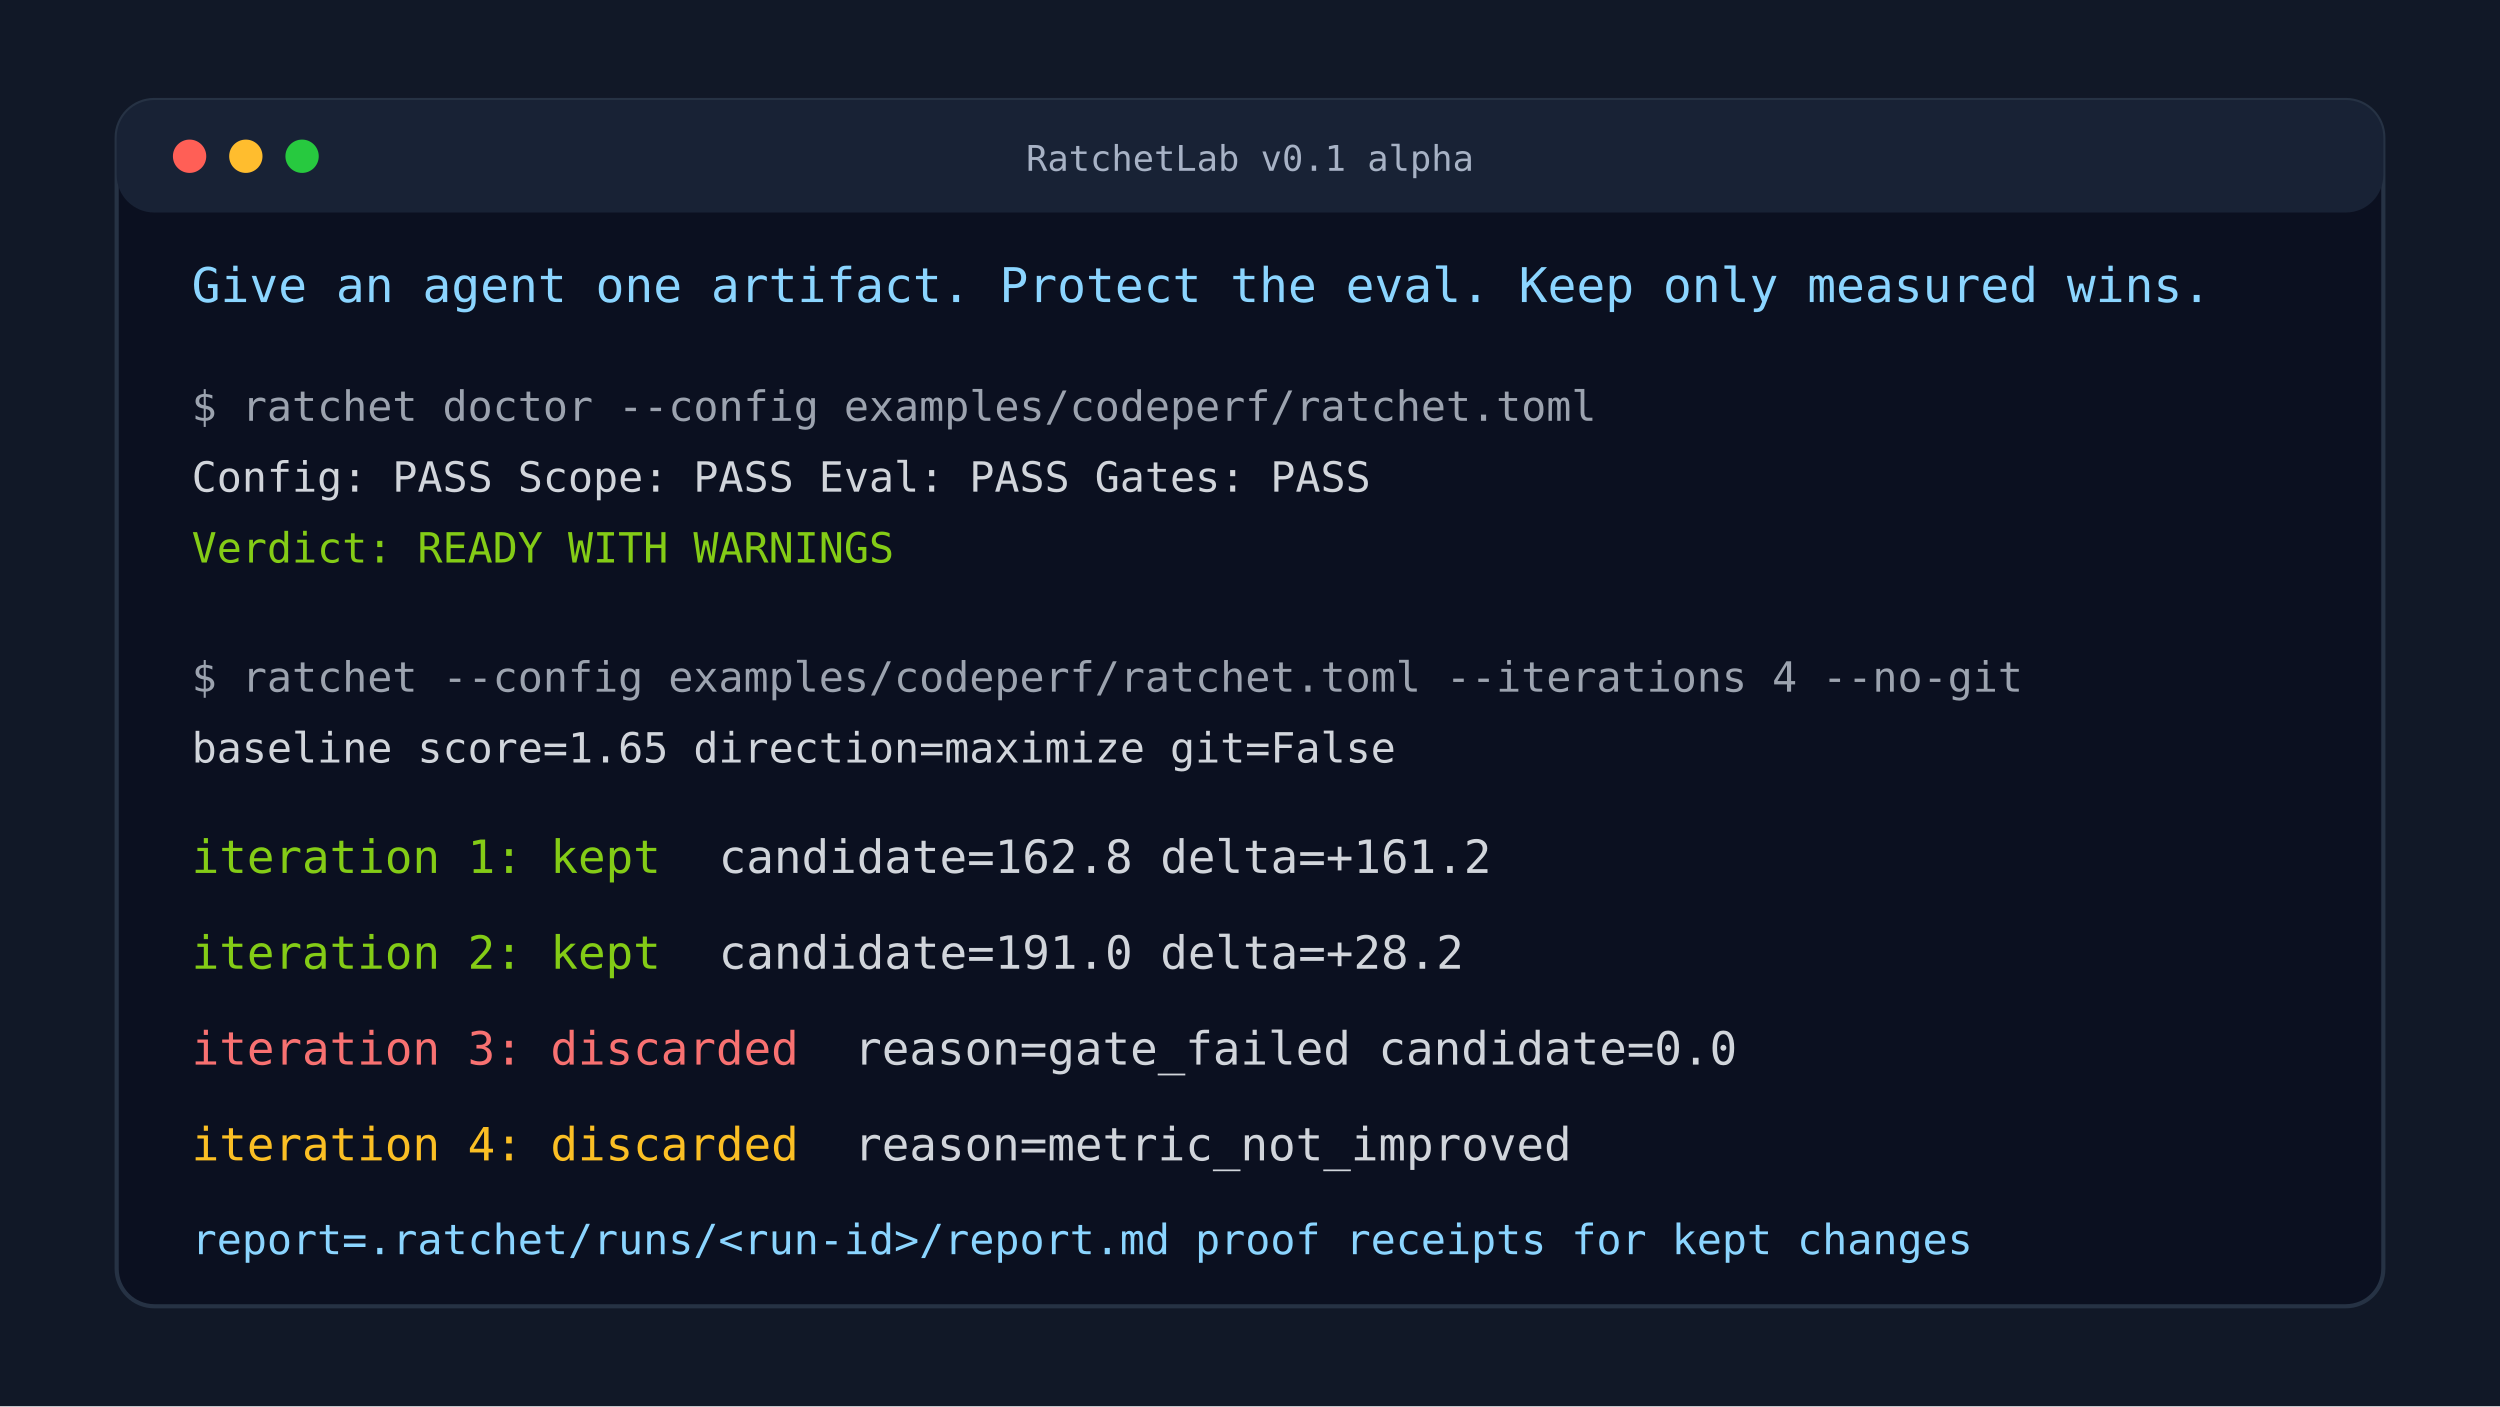
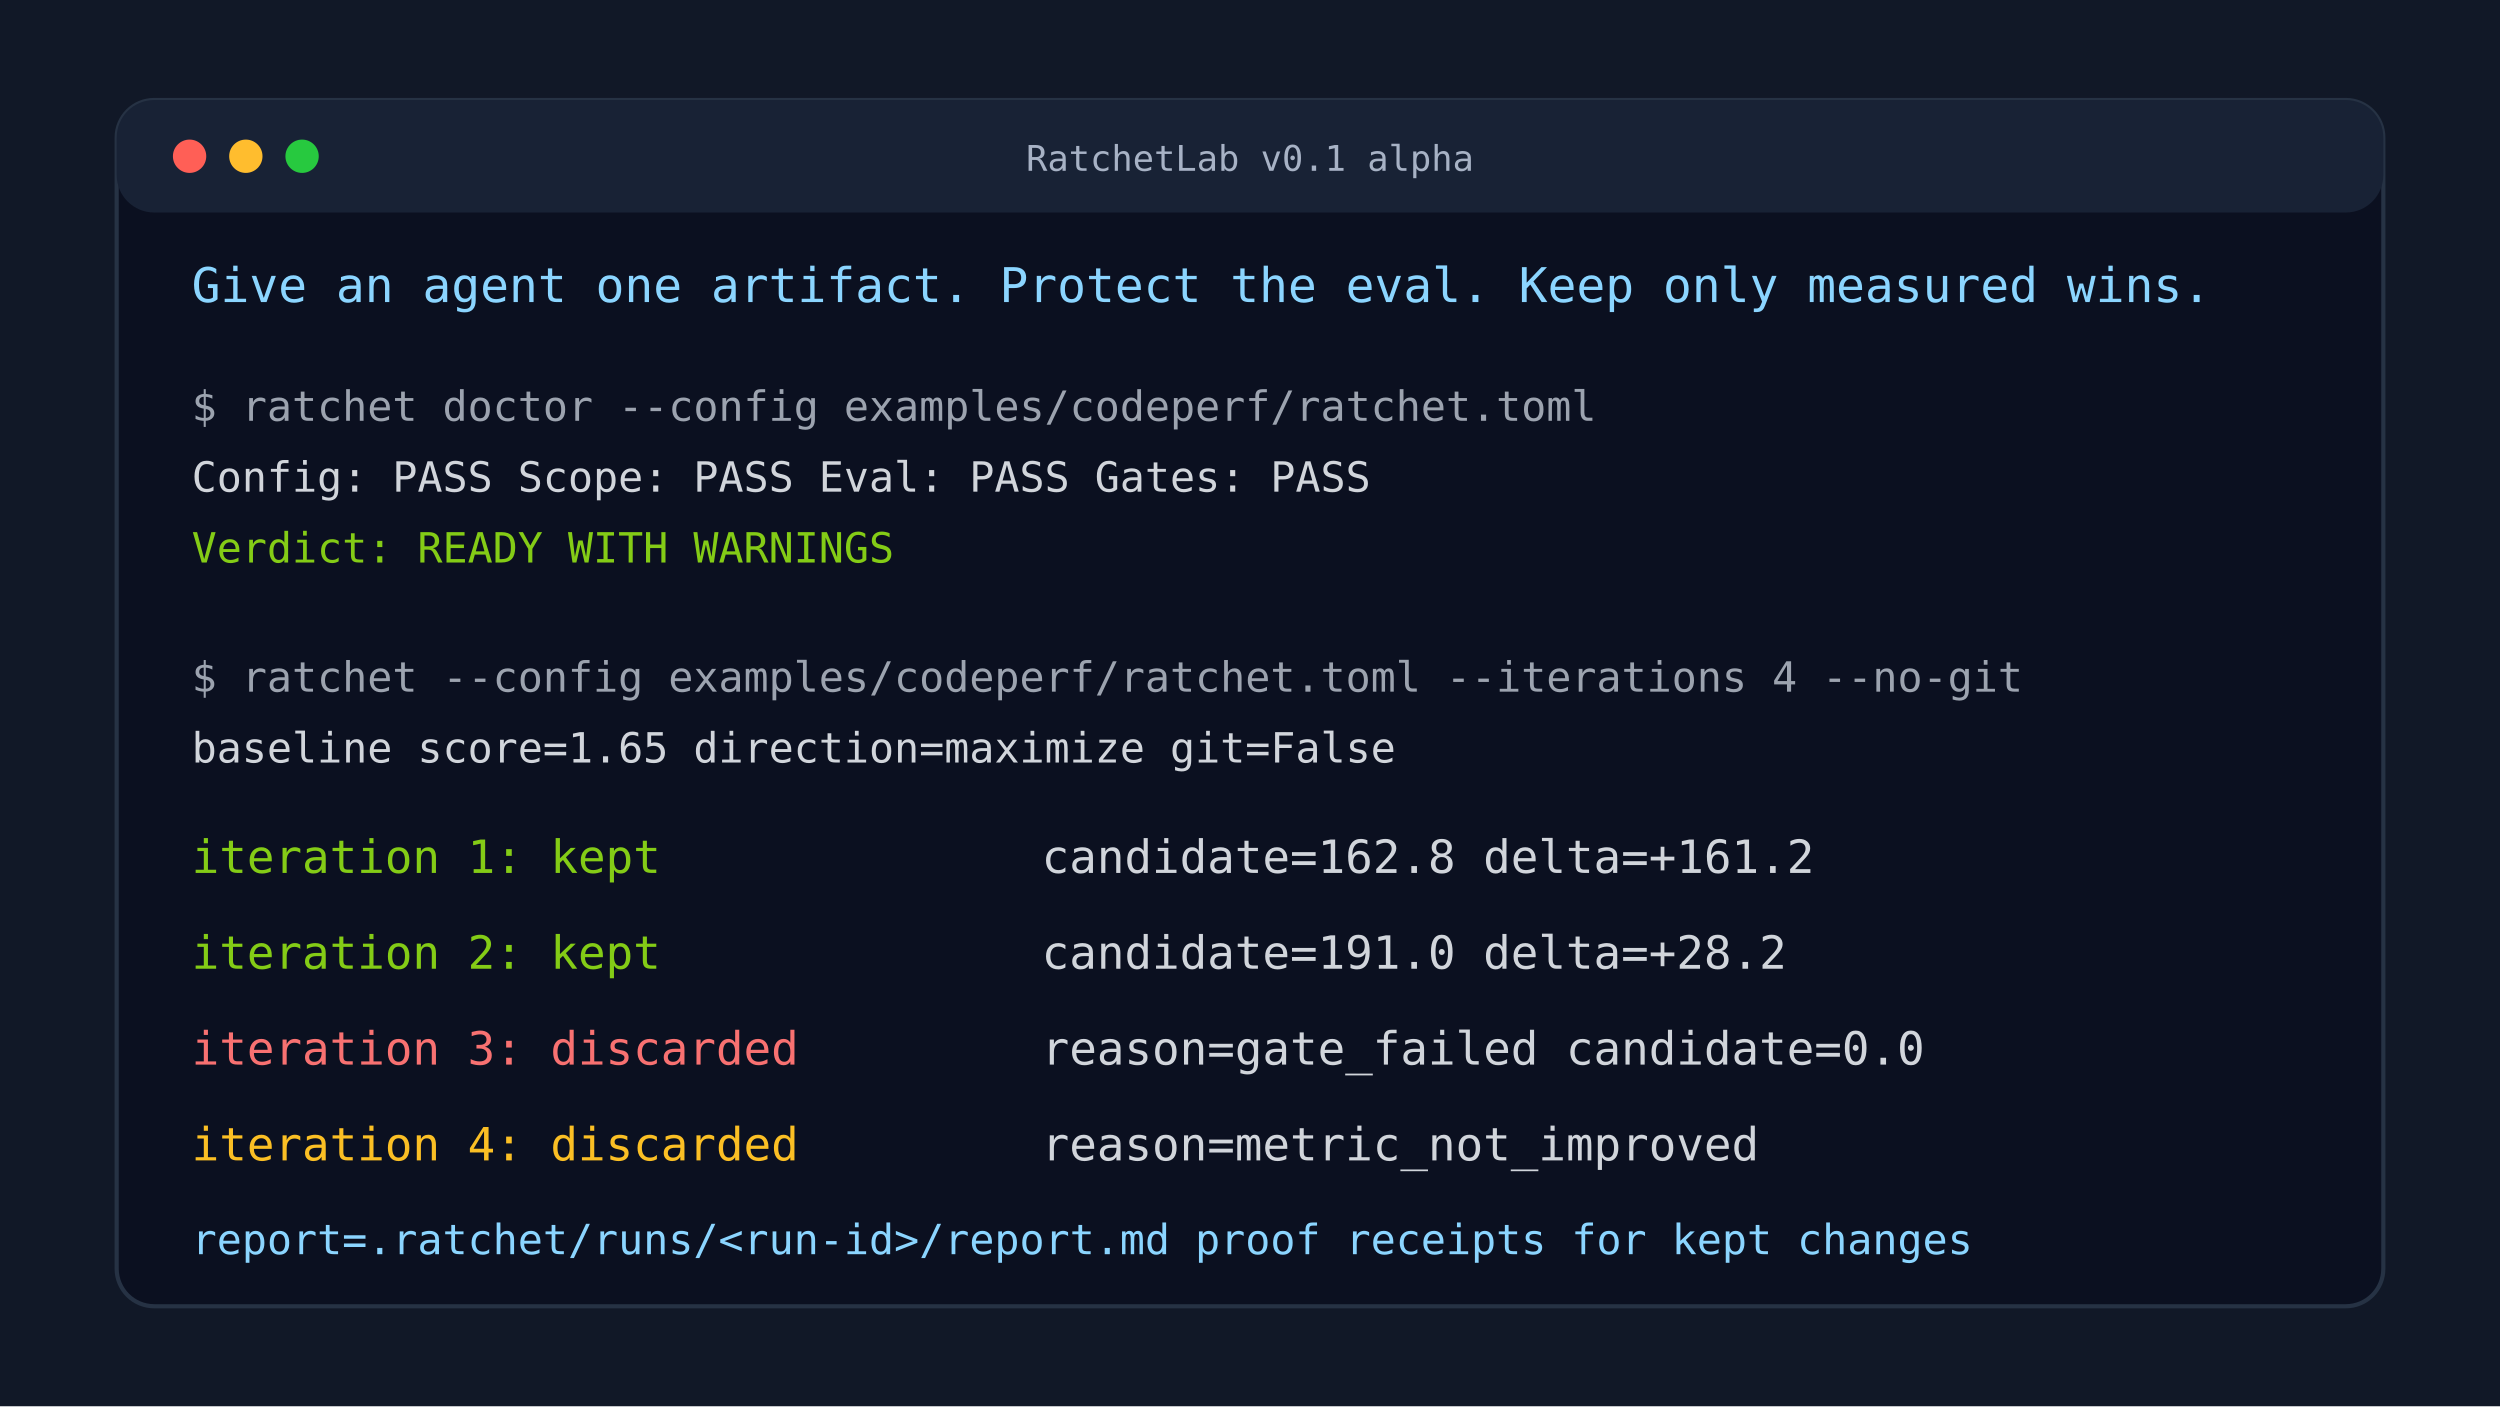
<svg xmlns="http://www.w3.org/2000/svg" width="1200" height="675" viewBox="0 0 1200 675" role="img" aria-labelledby="title desc">
  <rect width="1200" height="675" fill="#111827" />
  <rect x="56" y="48" width="1088" height="579" rx="18" fill="#0b1020" stroke="#263244" stroke-width="2" />
  <rect x="56" y="48" width="1088" height="54" rx="18" fill="#182235" />
  <circle cx="91" cy="75" r="8" fill="#ff5f56" />
  <circle cx="118" cy="75" r="8" fill="#ffbd2e" />
  <circle cx="145" cy="75" r="8" fill="#27c93f" />
  <text x="600" y="82" fill="#a7b2c5" font-family="Menlo, Consolas, monospace" font-size="17" text-anchor="middle">RatchetLab v0.1 alpha</text>
  <text x="92" y="145" fill="#8bd5ff" font-family="Menlo, Consolas, monospace" font-size="23">Give an agent one artifact. Protect the eval. Keep only measured wins.</text>
  <text x="92" y="202" fill="#9ca3af" font-family="Menlo, Consolas, monospace" font-size="20">$ ratchet doctor --config examples/codeperf/ratchet.toml</text>
  <text x="92" y="236" fill="#d1d5db" font-family="Menlo, Consolas, monospace" font-size="20">Config: PASS      Scope: PASS      Eval: PASS      Gates: PASS</text>
  <text x="92" y="270" fill="#84cc16" font-family="Menlo, Consolas, monospace" font-size="20">Verdict: READY WITH WARNINGS</text>
  <text x="92" y="332" fill="#9ca3af" font-family="Menlo, Consolas, monospace" font-size="20">$ ratchet --config examples/codeperf/ratchet.toml --iterations 4 --no-git</text>
  <text x="92" y="366" fill="#d1d5db" font-family="Menlo, Consolas, monospace" font-size="20">baseline score=1.65 direction=maximize git=False</text>
  <text x="92" y="419" fill="#84cc16" font-family="Menlo, Consolas, monospace" font-size="22">iteration 1: kept</text>
-   <text x="345" y="419" fill="#d1d5db" font-family="Menlo, Consolas, monospace" font-size="22">candidate=162.8  delta=+161.2</text>
+   <text x="500" y="419" fill="#d1d5db" font-family="Menlo, Consolas, monospace" font-size="22">candidate=162.8  delta=+161.2</text>
  <text x="92" y="465" fill="#84cc16" font-family="Menlo, Consolas, monospace" font-size="22">iteration 2: kept</text>
-   <text x="345" y="465" fill="#d1d5db" font-family="Menlo, Consolas, monospace" font-size="22">candidate=191.0  delta=+28.2</text>
+   <text x="500" y="465" fill="#d1d5db" font-family="Menlo, Consolas, monospace" font-size="22">candidate=191.0  delta=+28.2</text>
  <text x="92" y="511" fill="#f87171" font-family="Menlo, Consolas, monospace" font-size="22">iteration 3: discarded</text>
-   <text x="410" y="511" fill="#d1d5db" font-family="Menlo, Consolas, monospace" font-size="22">reason=gate_failed candidate=0.0</text>
+   <text x="500" y="511" fill="#d1d5db" font-family="Menlo, Consolas, monospace" font-size="22">reason=gate_failed candidate=0.0</text>
  <text x="92" y="557" fill="#fbbf24" font-family="Menlo, Consolas, monospace" font-size="22">iteration 4: discarded</text>
-   <text x="410" y="557" fill="#d1d5db" font-family="Menlo, Consolas, monospace" font-size="22">reason=metric_not_improved</text>
+   <text x="500" y="557" fill="#d1d5db" font-family="Menlo, Consolas, monospace" font-size="22">reason=metric_not_improved</text>
  <text x="92" y="602" fill="#8bd5ff" font-family="Menlo, Consolas, monospace" font-size="20">report=.ratchet/runs/&lt;run-id&gt;/report.md   proof receipts for kept changes</text>
</svg>
